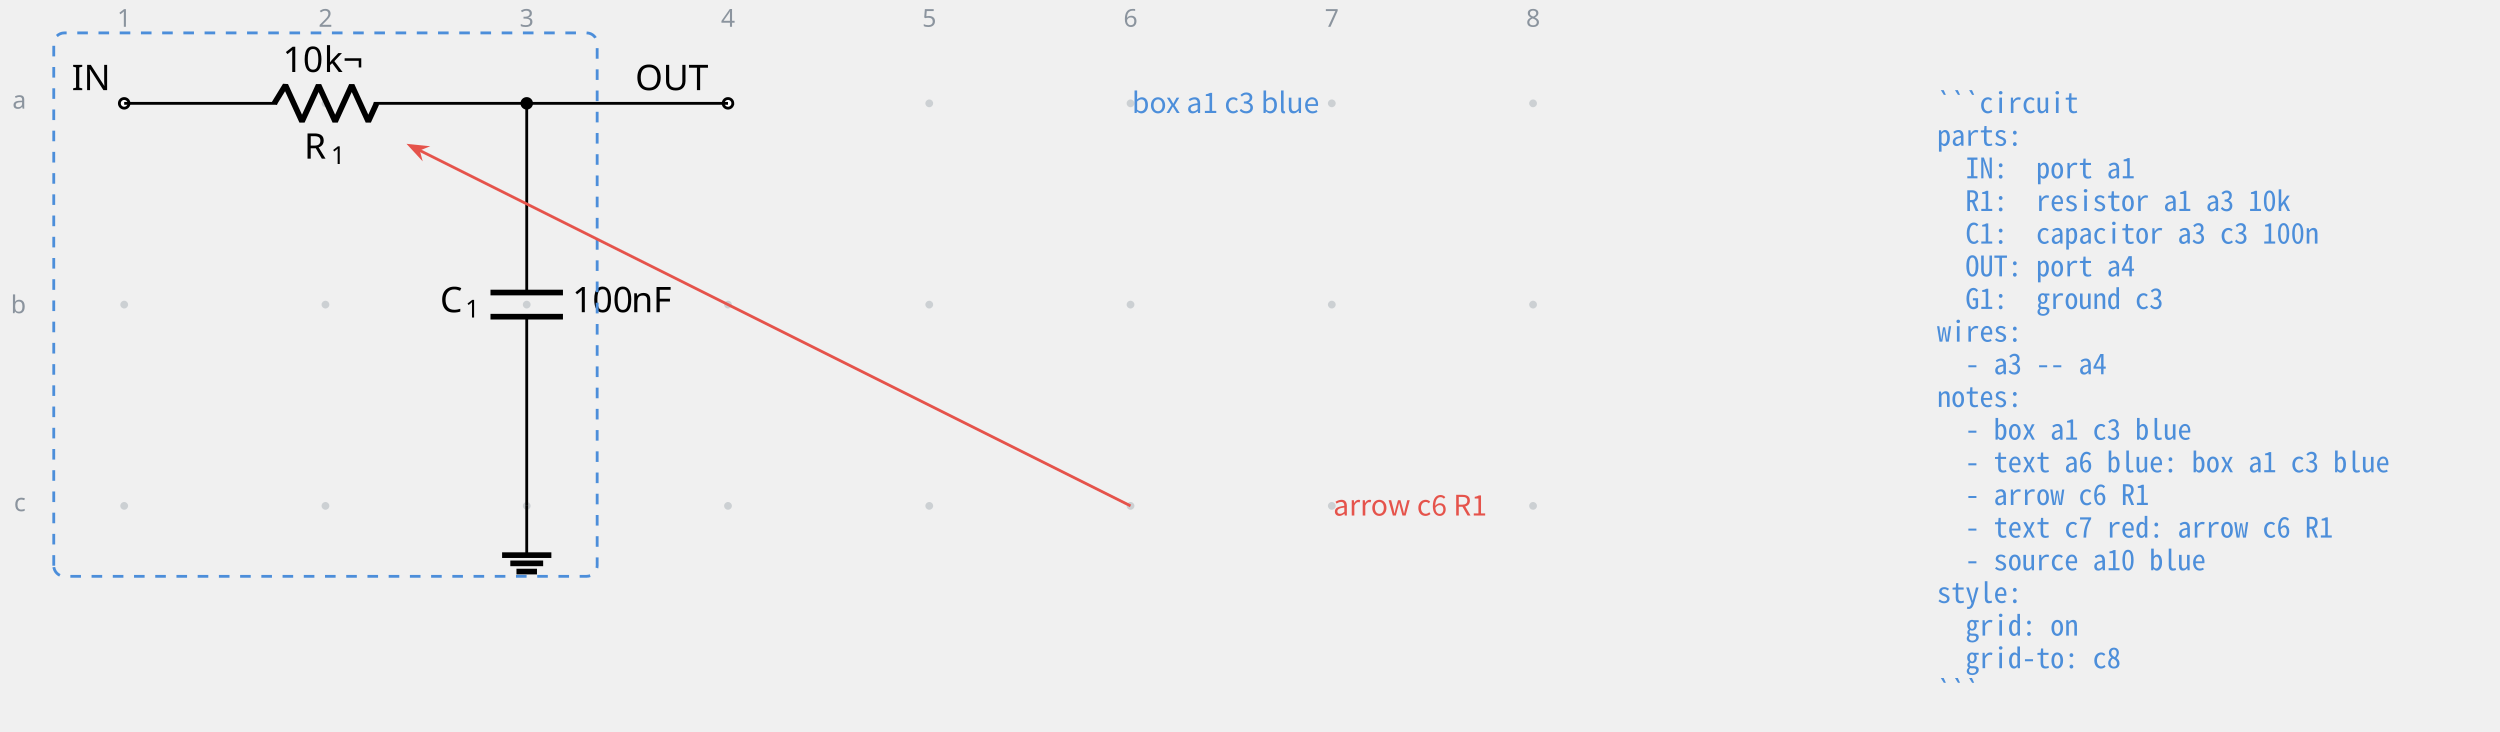
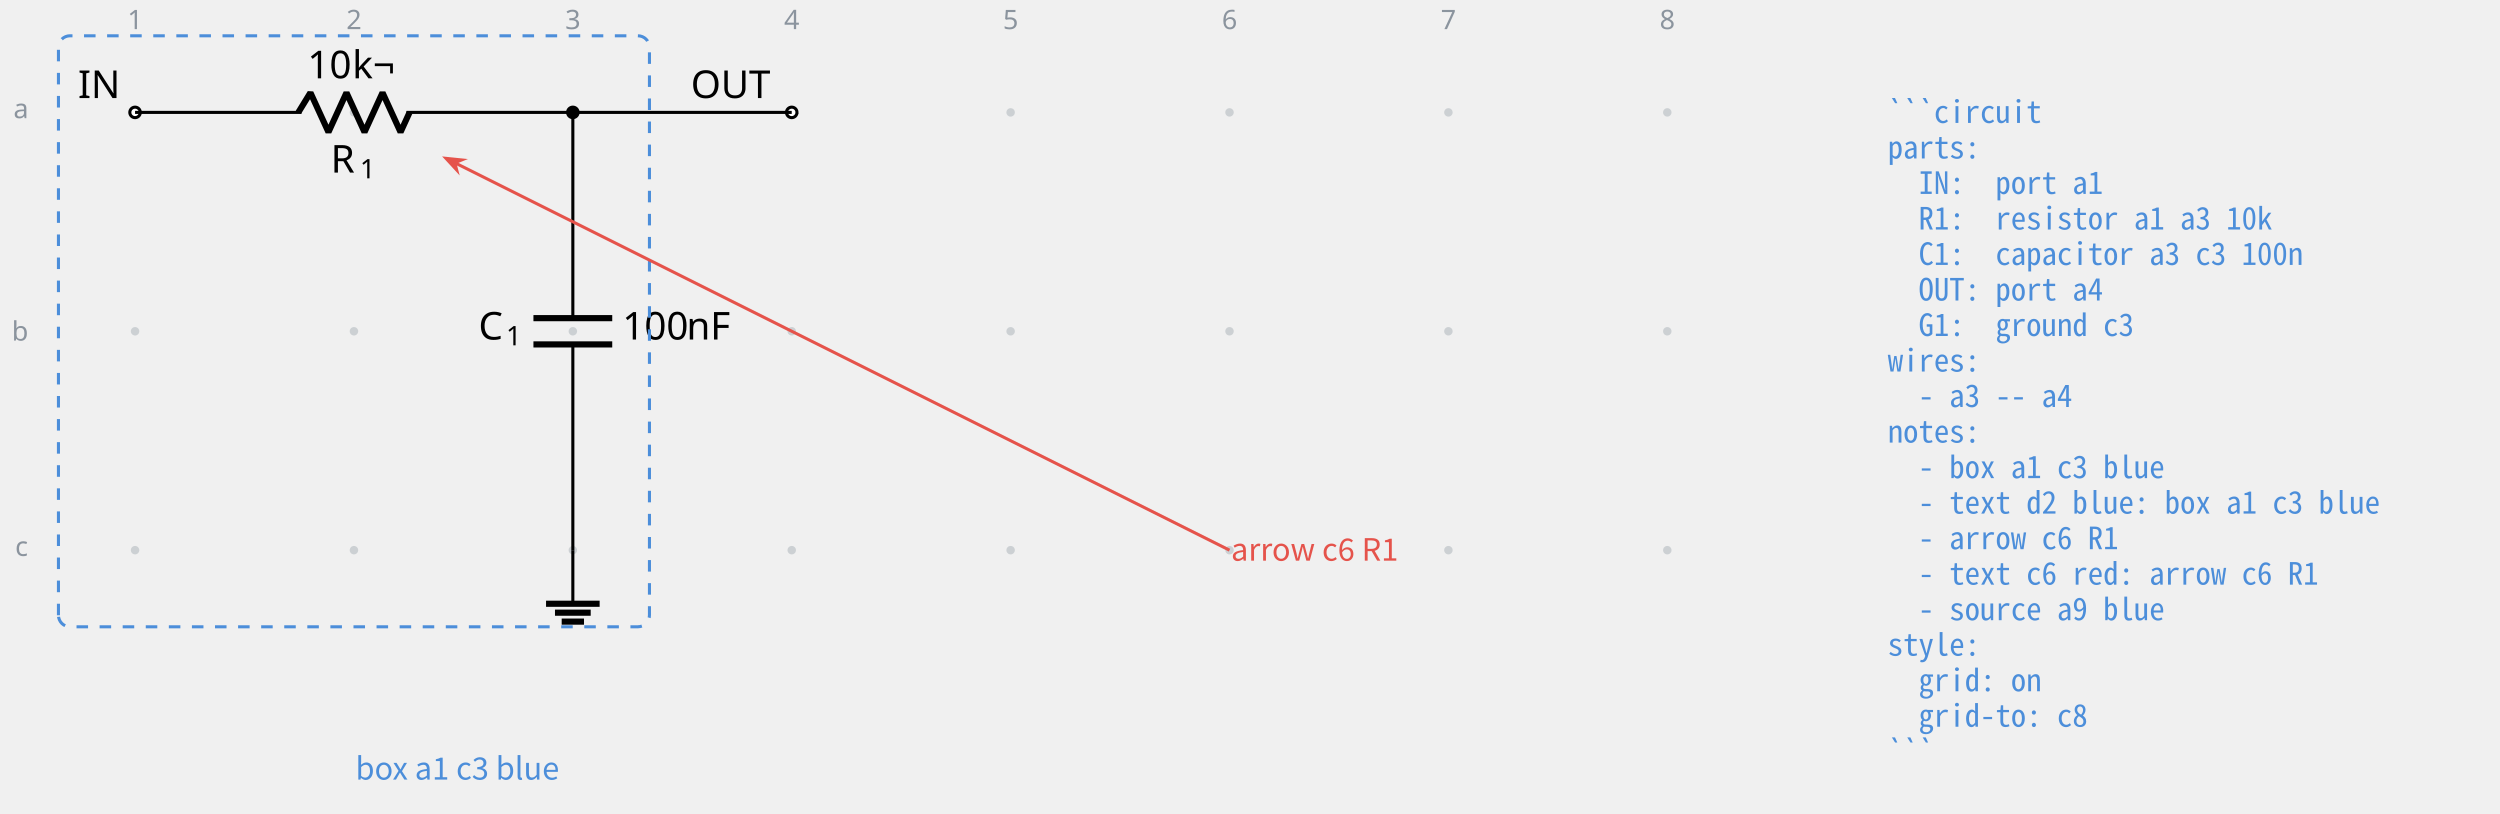
- <svg xmlns="http://www.w3.org/2000/svg" data-circuit-fence="0.1.0" fill="currentColor" width="942.452" height="275.931" viewBox="-72 -72 706.839 206.948">
+ <svg xmlns="http://www.w3.org/2000/svg" data-circuit-fence="0.1.0" fill="currentColor" width="866.578" height="281.926" viewBox="-72 -72 649.934 211.444">
  <g stroke="currentColor" stroke-miterlimit="10" stroke-width=".8">
    <path fill="#8b949e" fill-opacity=".35" stroke="none" stroke-opacity=".35" d="M-35.787-42.781a1.1 1.1 0 1 0-2.2 0 1.1 1.1 0 0 0 2.2 0M-35.787 14.124a1.1 1.1 0 1 0-2.2 0 1.1 1.1 0 0 0 2.2 0M-35.787 71.03a1.1 1.1 0 1 0-2.2 0 1.1 1.1 0 0 0 2.2 0M21.118-42.781a1.1 1.1 0 1 0-2.2 0 1.1 1.1 0 0 0 2.2 0M21.118 14.124a1.1 1.1 0 1 0-2.2 0 1.1 1.1 0 0 0 2.2 0M21.118 71.03a1.1 1.1 0 1 0-2.2 0 1.1 1.1 0 0 0 2.2 0M78.024-42.781a1.1 1.1 0 1 0-2.2 0 1.1 1.1 0 0 0 2.2 0M78.024 14.124a1.1 1.1 0 1 0-2.2 0 1.1 1.1 0 0 0 2.2 0M78.024 71.03a1.1 1.1 0 1 0-2.2 0 1.1 1.1 0 0 0 2.2 0M134.93-42.781a1.1 1.1 0 1 0-2.2 0 1.1 1.1 0 0 0 2.2 0M134.93 14.124a1.1 1.1 0 1 0-2.2 0 1.1 1.1 0 0 0 2.2 0M134.93 71.03a1.1 1.1 0 1 0-2.2 0 1.1 1.1 0 0 0 2.2 0M191.835-42.781a1.1 1.1 0 1 0-2.2 0 1.1 1.1 0 0 0 2.2 0M191.835 14.124a1.1 1.1 0 1 0-2.2 0 1.1 1.1 0 0 0 2.2 0M191.835 71.03a1.1 1.1 0 1 0-2.2 0 1.1 1.1 0 0 0 2.2 0M248.74-42.781a1.1 1.1 0 1 0-2.2 0 1.1 1.1 0 0 0 2.2 0M248.74 14.124a1.1 1.1 0 1 0-2.2 0 1.1 1.1 0 0 0 2.2 0M248.74 71.03a1.1 1.1 0 1 0-2.2 0 1.1 1.1 0 0 0 2.2 0M305.646-42.781a1.1 1.1 0 1 0-2.2 0 1.1 1.1 0 0 0 2.2 0M305.646 14.124a1.1 1.1 0 1 0-2.2 0 1.1 1.1 0 0 0 2.2 0M305.646 71.03a1.1 1.1 0 1 0-2.2 0 1.1 1.1 0 0 0 2.2 0M362.551-42.781a1.1 1.1 0 1 0-2.2 0 1.1 1.1 0 0 0 2.2 0M362.551 14.124a1.1 1.1 0 1 0-2.2 0 1.1 1.1 0 0 0 2.2 0M362.551 71.03a1.1 1.1 0 1 0-2.2 0 1.1 1.1 0 0 0 2.2 0m-1.1 0" />
    <g fill="#8b949e" stroke="#8b949e">
      <text x="-36.887" y="-42.781" fill="#8b949e" stroke="none" font-family="cmr7" font-size="7" transform="translate(-1.993 -21.645)">1</text>
    </g>
    <g fill="#8b949e" stroke="#8b949e">
      <text x="-36.887" y="-42.781" fill="#8b949e" stroke="none" font-family="cmr7" font-size="7" transform="translate(54.912 -21.645)">2</text>
    </g>
    <g fill="#8b949e" stroke="#8b949e">
      <text x="-36.887" y="-42.781" fill="#8b949e" stroke="none" font-family="cmr7" font-size="7" transform="translate(111.818 -21.645)">3</text>
    </g>
    <g fill="#8b949e" stroke="#8b949e">
      <text x="-36.887" y="-42.781" fill="#8b949e" stroke="none" font-family="cmr7" font-size="7" transform="translate(168.723 -21.645)">4</text>
    </g>
    <g fill="#8b949e" stroke="#8b949e">
      <text x="-36.887" y="-42.781" fill="#8b949e" stroke="none" font-family="cmr7" font-size="7" transform="translate(225.629 -21.645)">5</text>
    </g>
    <g fill="#8b949e" stroke="#8b949e">
      <text x="-36.887" y="-42.781" fill="#8b949e" stroke="none" font-family="cmr7" font-size="7" transform="translate(282.534 -21.645)">6</text>
    </g>
    <g fill="#8b949e" stroke="#8b949e">
      <text x="-36.887" y="-42.781" fill="#8b949e" stroke="none" font-family="cmr7" font-size="7" transform="translate(339.44 -21.645)">7</text>
    </g>
    <g fill="#8b949e" stroke="#8b949e">
      <text x="-36.887" y="-42.781" fill="#8b949e" stroke="none" font-family="cmr7" font-size="7" transform="translate(396.345 -21.645)">8</text>
    </g>
    <g fill="#8b949e" stroke="#8b949e">
      <text x="-36.887" y="-42.781" fill="#8b949e" stroke="none" font-family="cmr7" font-size="7" transform="translate(-31.62 1.507)">a</text>
    </g>
    <g fill="#8b949e" stroke="#8b949e">
      <text x="-36.887" y="-42.781" fill="#8b949e" stroke="none" font-family="cmr7" font-size="7" transform="translate(-32.05 59.336)">b</text>
    </g>
    <g fill="#8b949e" stroke="#8b949e">
      <text x="-36.887" y="-42.781" fill="#8b949e" stroke="none" font-family="cmr7" font-size="7" transform="translate(-31.189 115.318)">c</text>
    </g>
    <g fill="#ffffff">
      <path d="M-35.522-42.781a1.365 1.365 0 1 0-2.73 0 1.365 1.365 0 0 0 2.73 0Zm-1.365 0" />
    </g>
    <text x="-36.887" y="-42.781" stroke="none" font-family="cmr10" font-size="10" transform="translate(-14.844 -3.733)">IN</text>
    <path fill="none" d="M-36.887-42.781h.4m-.4 0H6.36m27.315 0h43.248m-.4 0h.4" />
    <g stroke-linejoin="bevel" stroke-width="1.6">
      <path fill="none" d="m5.561-42.781 3.143-5.122L13.39-37.66l4.685-10.243 4.686 10.243 4.686-10.243 4.686 10.243 2.343-5.121" />
    </g>
    <g stroke="none">
      <text x="-36.887" y="-42.781" font-family="cmmi10" font-size="10" transform="translate(50.866 15.648)">R</text>
      <text x="-29.294" y="-41.281" font-family="cmr7" font-size="7" transform="translate(50.866 15.648)">1</text>
    </g>
    <g stroke="none" font-family="cmr10" font-size="10">
      <text x="-36.887" y="-42.781" transform="translate(44.822 -8.863)">10</text>
      <text x="-25.221" y="-42.781" transform="translate(44.822 -8.863)">k¬</text>
    </g>
    <path fill="none" d="M76.924-42.781v.4m0-.4v53.49m0 6.83v53.49m0-.399v.4" />
    <g stroke-width="1.6">
      <path fill="none" d="M87.167 10.71H66.68m20.486 6.828H66.68" />
    </g>
    <g stroke="none">
      <text x="-36.887" y="-42.781" font-family="cmmi10" font-size="10" transform="translate(89.296 59.058)">C</text>
      <text x="-29.74" y="-41.281" font-family="cmr7" font-size="7" transform="translate(89.296 59.058)">1</text>
    </g>
    <g stroke="none" font-family="cmr10" font-size="10">
      <text x="-36.887" y="-42.781" transform="translate(126.693 59.058)">100</text>
      <text x="-20.22" y="-42.781" transform="translate(126.693 59.058)">nF</text>
    </g>
    <g fill="#ffffff">
      <path d="M135.195-42.781a1.365 1.365 0 1 0-2.731 0 1.365 1.365 0 0 0 2.73 0Zm-1.366 0" />
    </g>
    <text x="-36.887" y="-42.781" stroke="none" font-family="cmr10" font-size="10" transform="translate(144.483 -3.733)">OUT</text>
    <path fill="none" d="M76.924 71.03v13.93" />
    <path fill="none" stroke-width="1.6" d="M69.959 84.96h13.93M72.28 87.282h9.287m-7.545 2.322h5.804" />
    <path fill="none" d="M76.924-42.781h56.905" />
    <path d="M78.29-42.781a1.365 1.365 0 1 0-2.732 0 1.365 1.365 0 0 0 2.731 0Zm-1.366 0" />
    <path fill="none" stroke="#4c8eda" stroke-dasharray="3.0,3.0" d="M-56.804 87.947V-59.698a3 3 0 0 1 3-3H93.841a3 3 0 0 1 3 3V87.947a3 3 0 0 1-3 3H-53.804a3 3 0 0 1-3-3ZM96.841-62.698" />
    <g>
-       <text x="-36.887" y="-42.781" fill="#4c8eda" stroke="none" font-family="'Noto Sans CJK JP','Noto Sans JP','Hiragino Sans','Yu Gothic',sans-serif" font-size="8" transform="translate(284.927 2.733)">box a1 c3 blue</text>
+       <text x="-36.887" y="-42.781" fill="#4c8eda" stroke="none" font-family="'Noto Sans CJK JP','Noto Sans JP','Hiragino Sans','Yu Gothic',sans-serif" font-size="8" transform="translate(57.305 173.45)">box a1 c3 blue</text>
    </g>
    <g fill="#e5534b" stroke="#e5534b">
      <path fill="none" d="M247.64 71.03 46.407-29.601" />
      <path stroke-width=".8" d="m43.941-30.834 2.777 3.008-.49-1.865 1.785-.727Z" />
    </g>
    <g>
-       <text x="-36.887" y="-42.781" fill="#e5534b" stroke="none" font-family="'Noto Sans CJK JP','Noto Sans JP','Hiragino Sans','Yu Gothic',sans-serif" font-size="8" transform="translate(341.833 116.544)">arrow c6 R1</text>
+       <text x="-36.887" y="-42.781" fill="#e5534b" stroke="none" font-family="'Noto Sans CJK JP','Noto Sans JP','Hiragino Sans','Yu Gothic',sans-serif" font-size="8" transform="translate(284.927 116.544)">arrow c6 R1</text>
    </g>
    <g>
-       <text x="-36.887" y="-42.781" fill="#4c8eda" stroke="none" font-family="'Noto Sans Mono CJK JP',ui-monospace,'SFMono-Regular',Consolas,'Liberation Mono',monospace" font-size="8" transform="translate(512.55 2.733)" xml:space="preserve">```circuit</text>
+       <text x="-36.887" y="-42.781" fill="#4c8eda" stroke="none" font-family="'Noto Sans Mono CJK JP',ui-monospace,'SFMono-Regular',Consolas,'Liberation Mono',monospace" font-size="8" transform="translate(455.644 2.733)" xml:space="preserve">```circuit</text>
    </g>
    <g>
-       <text x="-36.887" y="-42.781" fill="#4c8eda" stroke="none" font-family="'Noto Sans Mono CJK JP',ui-monospace,'SFMono-Regular',Consolas,'Liberation Mono',monospace" font-size="8" transform="translate(512.55 11.98)" xml:space="preserve">parts:</text>
+       <text x="-36.887" y="-42.781" fill="#4c8eda" stroke="none" font-family="'Noto Sans Mono CJK JP',ui-monospace,'SFMono-Regular',Consolas,'Liberation Mono',monospace" font-size="8" transform="translate(455.644 11.98)" xml:space="preserve">parts:</text>
    </g>
    <g>
-       <text x="-36.887" y="-42.781" fill="#4c8eda" stroke="none" font-family="'Noto Sans Mono CJK JP',ui-monospace,'SFMono-Regular',Consolas,'Liberation Mono',monospace" font-size="8" transform="translate(512.55 21.2)" xml:space="preserve">  IN:  port a1</text>
+       <text x="-36.887" y="-42.781" fill="#4c8eda" stroke="none" font-family="'Noto Sans Mono CJK JP',ui-monospace,'SFMono-Regular',Consolas,'Liberation Mono',monospace" font-size="8" transform="translate(455.644 21.2)" xml:space="preserve">  IN:  port a1</text>
    </g>
    <g>
-       <text x="-36.887" y="-42.781" fill="#4c8eda" stroke="none" font-family="'Noto Sans Mono CJK JP',ui-monospace,'SFMono-Regular',Consolas,'Liberation Mono',monospace" font-size="8" transform="translate(512.55 30.446)" xml:space="preserve">  R1:  resistor a1 a3 10k</text>
+       <text x="-36.887" y="-42.781" fill="#4c8eda" stroke="none" font-family="'Noto Sans Mono CJK JP',ui-monospace,'SFMono-Regular',Consolas,'Liberation Mono',monospace" font-size="8" transform="translate(455.644 30.446)" xml:space="preserve">  R1:  resistor a1 a3 10k</text>
    </g>
    <g>
-       <text x="-36.887" y="-42.781" fill="#4c8eda" stroke="none" font-family="'Noto Sans Mono CJK JP',ui-monospace,'SFMono-Regular',Consolas,'Liberation Mono',monospace" font-size="8" transform="translate(512.55 39.665)" xml:space="preserve">  C1:  capacitor a3 c3 100n</text>
+       <text x="-36.887" y="-42.781" fill="#4c8eda" stroke="none" font-family="'Noto Sans Mono CJK JP',ui-monospace,'SFMono-Regular',Consolas,'Liberation Mono',monospace" font-size="8" transform="translate(455.644 39.665)" xml:space="preserve">  C1:  capacitor a3 c3 100n</text>
    </g>
    <g>
-       <text x="-36.887" y="-42.781" fill="#4c8eda" stroke="none" font-family="'Noto Sans Mono CJK JP',ui-monospace,'SFMono-Regular',Consolas,'Liberation Mono',monospace" font-size="8" transform="translate(512.55 48.912)" xml:space="preserve">  OUT: port a4</text>
+       <text x="-36.887" y="-42.781" fill="#4c8eda" stroke="none" font-family="'Noto Sans Mono CJK JP',ui-monospace,'SFMono-Regular',Consolas,'Liberation Mono',monospace" font-size="8" transform="translate(455.644 48.912)" xml:space="preserve">  OUT: port a4</text>
    </g>
    <g>
-       <text x="-36.887" y="-42.781" fill="#4c8eda" stroke="none" font-family="'Noto Sans Mono CJK JP',ui-monospace,'SFMono-Regular',Consolas,'Liberation Mono',monospace" font-size="8" transform="translate(512.55 58.131)" xml:space="preserve">  G1:  ground c3</text>
+       <text x="-36.887" y="-42.781" fill="#4c8eda" stroke="none" font-family="'Noto Sans Mono CJK JP',ui-monospace,'SFMono-Regular',Consolas,'Liberation Mono',monospace" font-size="8" transform="translate(455.644 58.131)" xml:space="preserve">  G1:  ground c3</text>
    </g>
    <g>
-       <text x="-36.887" y="-42.781" fill="#4c8eda" stroke="none" font-family="'Noto Sans Mono CJK JP',ui-monospace,'SFMono-Regular',Consolas,'Liberation Mono',monospace" font-size="8" transform="translate(512.55 67.378)" xml:space="preserve">wires:</text>
+       <text x="-36.887" y="-42.781" fill="#4c8eda" stroke="none" font-family="'Noto Sans Mono CJK JP',ui-monospace,'SFMono-Regular',Consolas,'Liberation Mono',monospace" font-size="8" transform="translate(455.644 67.378)" xml:space="preserve">wires:</text>
    </g>
    <g>
-       <text x="-36.887" y="-42.781" fill="#4c8eda" stroke="none" font-family="'Noto Sans Mono CJK JP',ui-monospace,'SFMono-Regular',Consolas,'Liberation Mono',monospace" font-size="8" transform="translate(512.55 76.596)" xml:space="preserve">  - a3 -- a4</text>
+       <text x="-36.887" y="-42.781" fill="#4c8eda" stroke="none" font-family="'Noto Sans Mono CJK JP',ui-monospace,'SFMono-Regular',Consolas,'Liberation Mono',monospace" font-size="8" transform="translate(455.644 76.596)" xml:space="preserve">  - a3 -- a4</text>
    </g>
    <g>
-       <text x="-36.887" y="-42.781" fill="#4c8eda" stroke="none" font-family="'Noto Sans Mono CJK JP',ui-monospace,'SFMono-Regular',Consolas,'Liberation Mono',monospace" font-size="8" transform="translate(512.55 85.844)" xml:space="preserve">notes:</text>
+       <text x="-36.887" y="-42.781" fill="#4c8eda" stroke="none" font-family="'Noto Sans Mono CJK JP',ui-monospace,'SFMono-Regular',Consolas,'Liberation Mono',monospace" font-size="8" transform="translate(455.644 85.844)" xml:space="preserve">notes:</text>
    </g>
    <g>
-       <text x="-36.887" y="-42.781" fill="#4c8eda" stroke="none" font-family="'Noto Sans Mono CJK JP',ui-monospace,'SFMono-Regular',Consolas,'Liberation Mono',monospace" font-size="8" transform="translate(512.55 95.091)" xml:space="preserve">  - box a1 c3 blue</text>
+       <text x="-36.887" y="-42.781" fill="#4c8eda" stroke="none" font-family="'Noto Sans Mono CJK JP',ui-monospace,'SFMono-Regular',Consolas,'Liberation Mono',monospace" font-size="8" transform="translate(455.644 95.091)" xml:space="preserve">  - box a1 c3 blue</text>
    </g>
    <g>
-       <text x="-36.887" y="-42.781" fill="#4c8eda" stroke="none" font-family="'Noto Sans Mono CJK JP',ui-monospace,'SFMono-Regular',Consolas,'Liberation Mono',monospace" font-size="8" transform="translate(512.55 104.31)" xml:space="preserve">  - text a6 blue: box a1 c3 blue</text>
+       <text x="-36.887" y="-42.781" fill="#4c8eda" stroke="none" font-family="'Noto Sans Mono CJK JP',ui-monospace,'SFMono-Regular',Consolas,'Liberation Mono',monospace" font-size="8" transform="translate(455.644 104.31)" xml:space="preserve">  - text d2 blue: box a1 c3 blue</text>
    </g>
    <g>
-       <text x="-36.887" y="-42.781" fill="#4c8eda" stroke="none" font-family="'Noto Sans Mono CJK JP',ui-monospace,'SFMono-Regular',Consolas,'Liberation Mono',monospace" font-size="8" transform="translate(512.55 113.557)" xml:space="preserve">  - arrow c6 R1</text>
+       <text x="-36.887" y="-42.781" fill="#4c8eda" stroke="none" font-family="'Noto Sans Mono CJK JP',ui-monospace,'SFMono-Regular',Consolas,'Liberation Mono',monospace" font-size="8" transform="translate(455.644 113.557)" xml:space="preserve">  - arrow c6 R1</text>
    </g>
    <g>
-       <text x="-36.887" y="-42.781" fill="#4c8eda" stroke="none" font-family="'Noto Sans Mono CJK JP',ui-monospace,'SFMono-Regular',Consolas,'Liberation Mono',monospace" font-size="8" transform="translate(512.55 122.775)" xml:space="preserve">  - text c7 red: arrow c6 R1</text>
+       <text x="-36.887" y="-42.781" fill="#4c8eda" stroke="none" font-family="'Noto Sans Mono CJK JP',ui-monospace,'SFMono-Regular',Consolas,'Liberation Mono',monospace" font-size="8" transform="translate(455.644 122.775)" xml:space="preserve">  - text c6 red: arrow c6 R1</text>
    </g>
    <g>
-       <text x="-36.887" y="-42.781" fill="#4c8eda" stroke="none" font-family="'Noto Sans Mono CJK JP',ui-monospace,'SFMono-Regular',Consolas,'Liberation Mono',monospace" font-size="8" transform="translate(512.55 132.023)" xml:space="preserve">  - source a10 blue</text>
+       <text x="-36.887" y="-42.781" fill="#4c8eda" stroke="none" font-family="'Noto Sans Mono CJK JP',ui-monospace,'SFMono-Regular',Consolas,'Liberation Mono',monospace" font-size="8" transform="translate(455.644 132.023)" xml:space="preserve">  - source a9 blue</text>
    </g>
    <g>
-       <text x="-36.887" y="-42.781" fill="#4c8eda" stroke="none" font-family="'Noto Sans Mono CJK JP',ui-monospace,'SFMono-Regular',Consolas,'Liberation Mono',monospace" font-size="8" transform="translate(512.55 141.241)" xml:space="preserve">style:</text>
+       <text x="-36.887" y="-42.781" fill="#4c8eda" stroke="none" font-family="'Noto Sans Mono CJK JP',ui-monospace,'SFMono-Regular',Consolas,'Liberation Mono',monospace" font-size="8" transform="translate(455.644 141.241)" xml:space="preserve">style:</text>
    </g>
    <g>
-       <text x="-36.887" y="-42.781" fill="#4c8eda" stroke="none" font-family="'Noto Sans Mono CJK JP',ui-monospace,'SFMono-Regular',Consolas,'Liberation Mono',monospace" font-size="8" transform="translate(512.55 150.488)" xml:space="preserve">  grid: on</text>
+       <text x="-36.887" y="-42.781" fill="#4c8eda" stroke="none" font-family="'Noto Sans Mono CJK JP',ui-monospace,'SFMono-Regular',Consolas,'Liberation Mono',monospace" font-size="8" transform="translate(455.644 150.488)" xml:space="preserve">  grid: on</text>
    </g>
    <g>
-       <text x="-36.887" y="-42.781" fill="#4c8eda" stroke="none" font-family="'Noto Sans Mono CJK JP',ui-monospace,'SFMono-Regular',Consolas,'Liberation Mono',monospace" font-size="8" transform="translate(512.55 159.707)" xml:space="preserve">  grid-to: c8</text>
+       <text x="-36.887" y="-42.781" fill="#4c8eda" stroke="none" font-family="'Noto Sans Mono CJK JP',ui-monospace,'SFMono-Regular',Consolas,'Liberation Mono',monospace" font-size="8" transform="translate(455.644 159.707)" xml:space="preserve">  grid-to: c8</text>
    </g>
    <g>
-       <text x="-36.887" y="-42.781" fill="#4c8eda" stroke="none" font-family="'Noto Sans Mono CJK JP',ui-monospace,'SFMono-Regular',Consolas,'Liberation Mono',monospace" font-size="8" transform="translate(512.55 168.954)" xml:space="preserve">```</text>
+       <text x="-36.887" y="-42.781" fill="#4c8eda" stroke="none" font-family="'Noto Sans Mono CJK JP',ui-monospace,'SFMono-Regular',Consolas,'Liberation Mono',monospace" font-size="8" transform="translate(455.644 168.954)" xml:space="preserve">```</text>
    </g>
  </g>
</svg>
